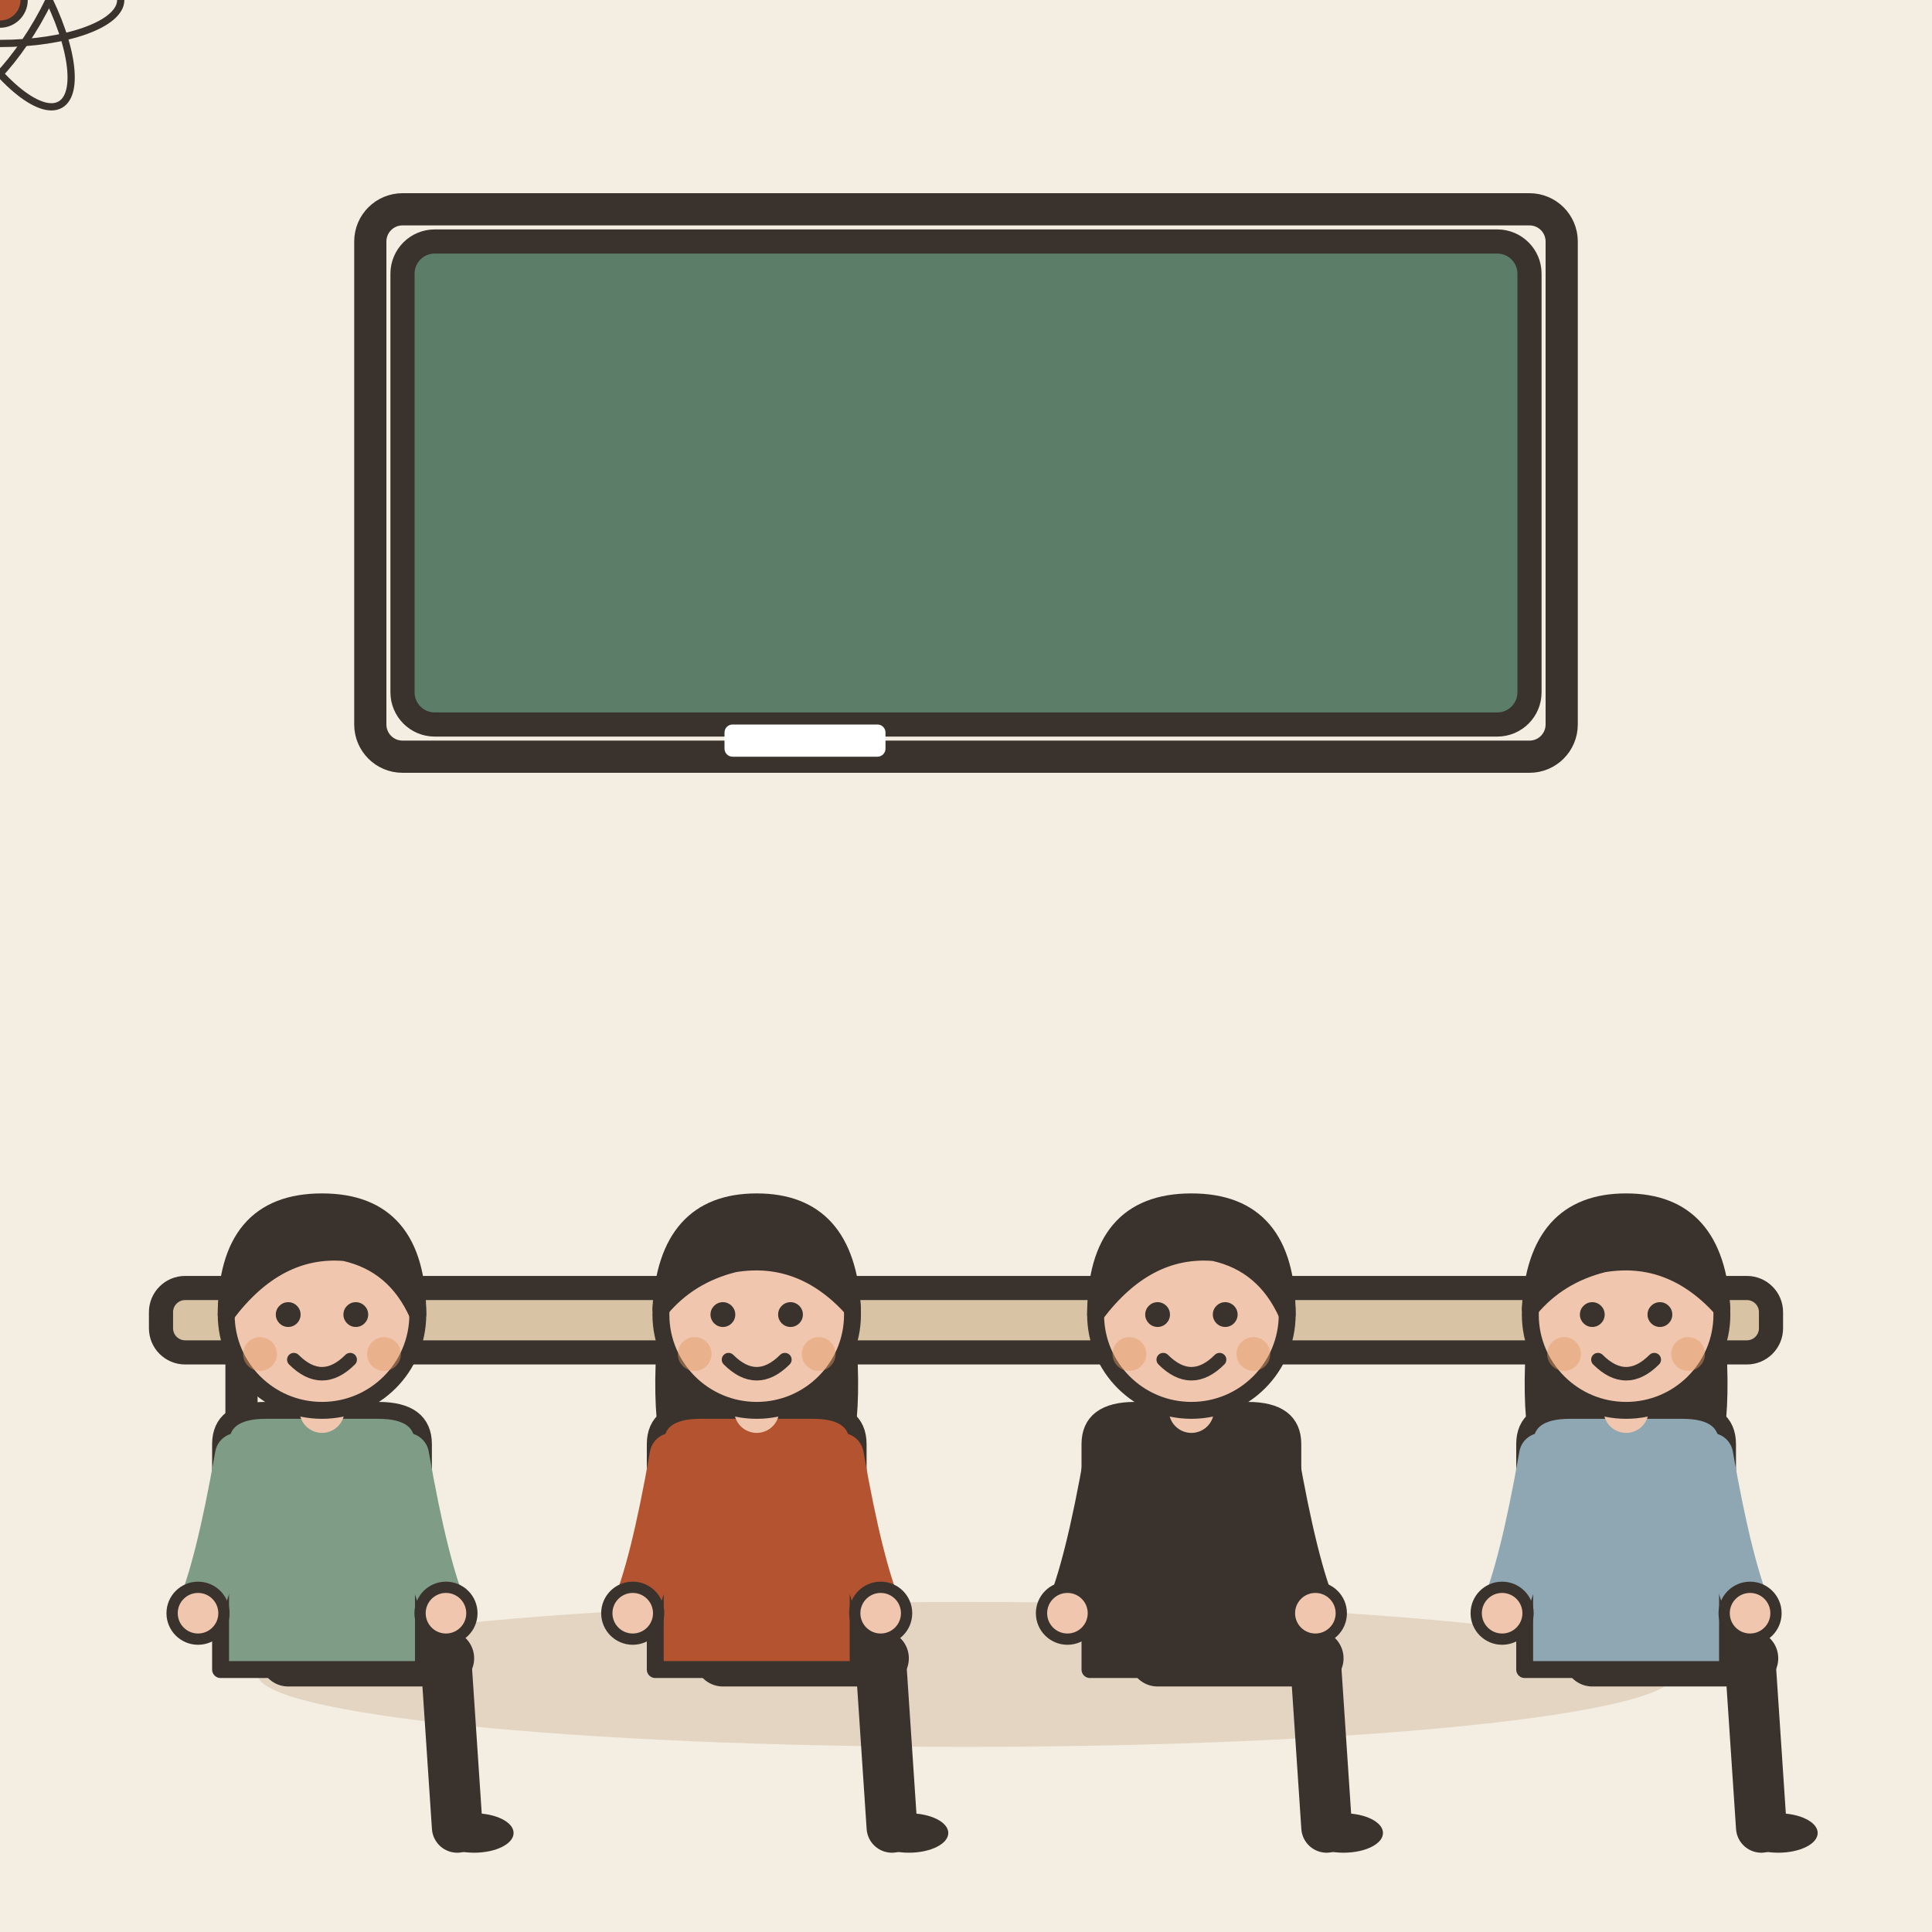
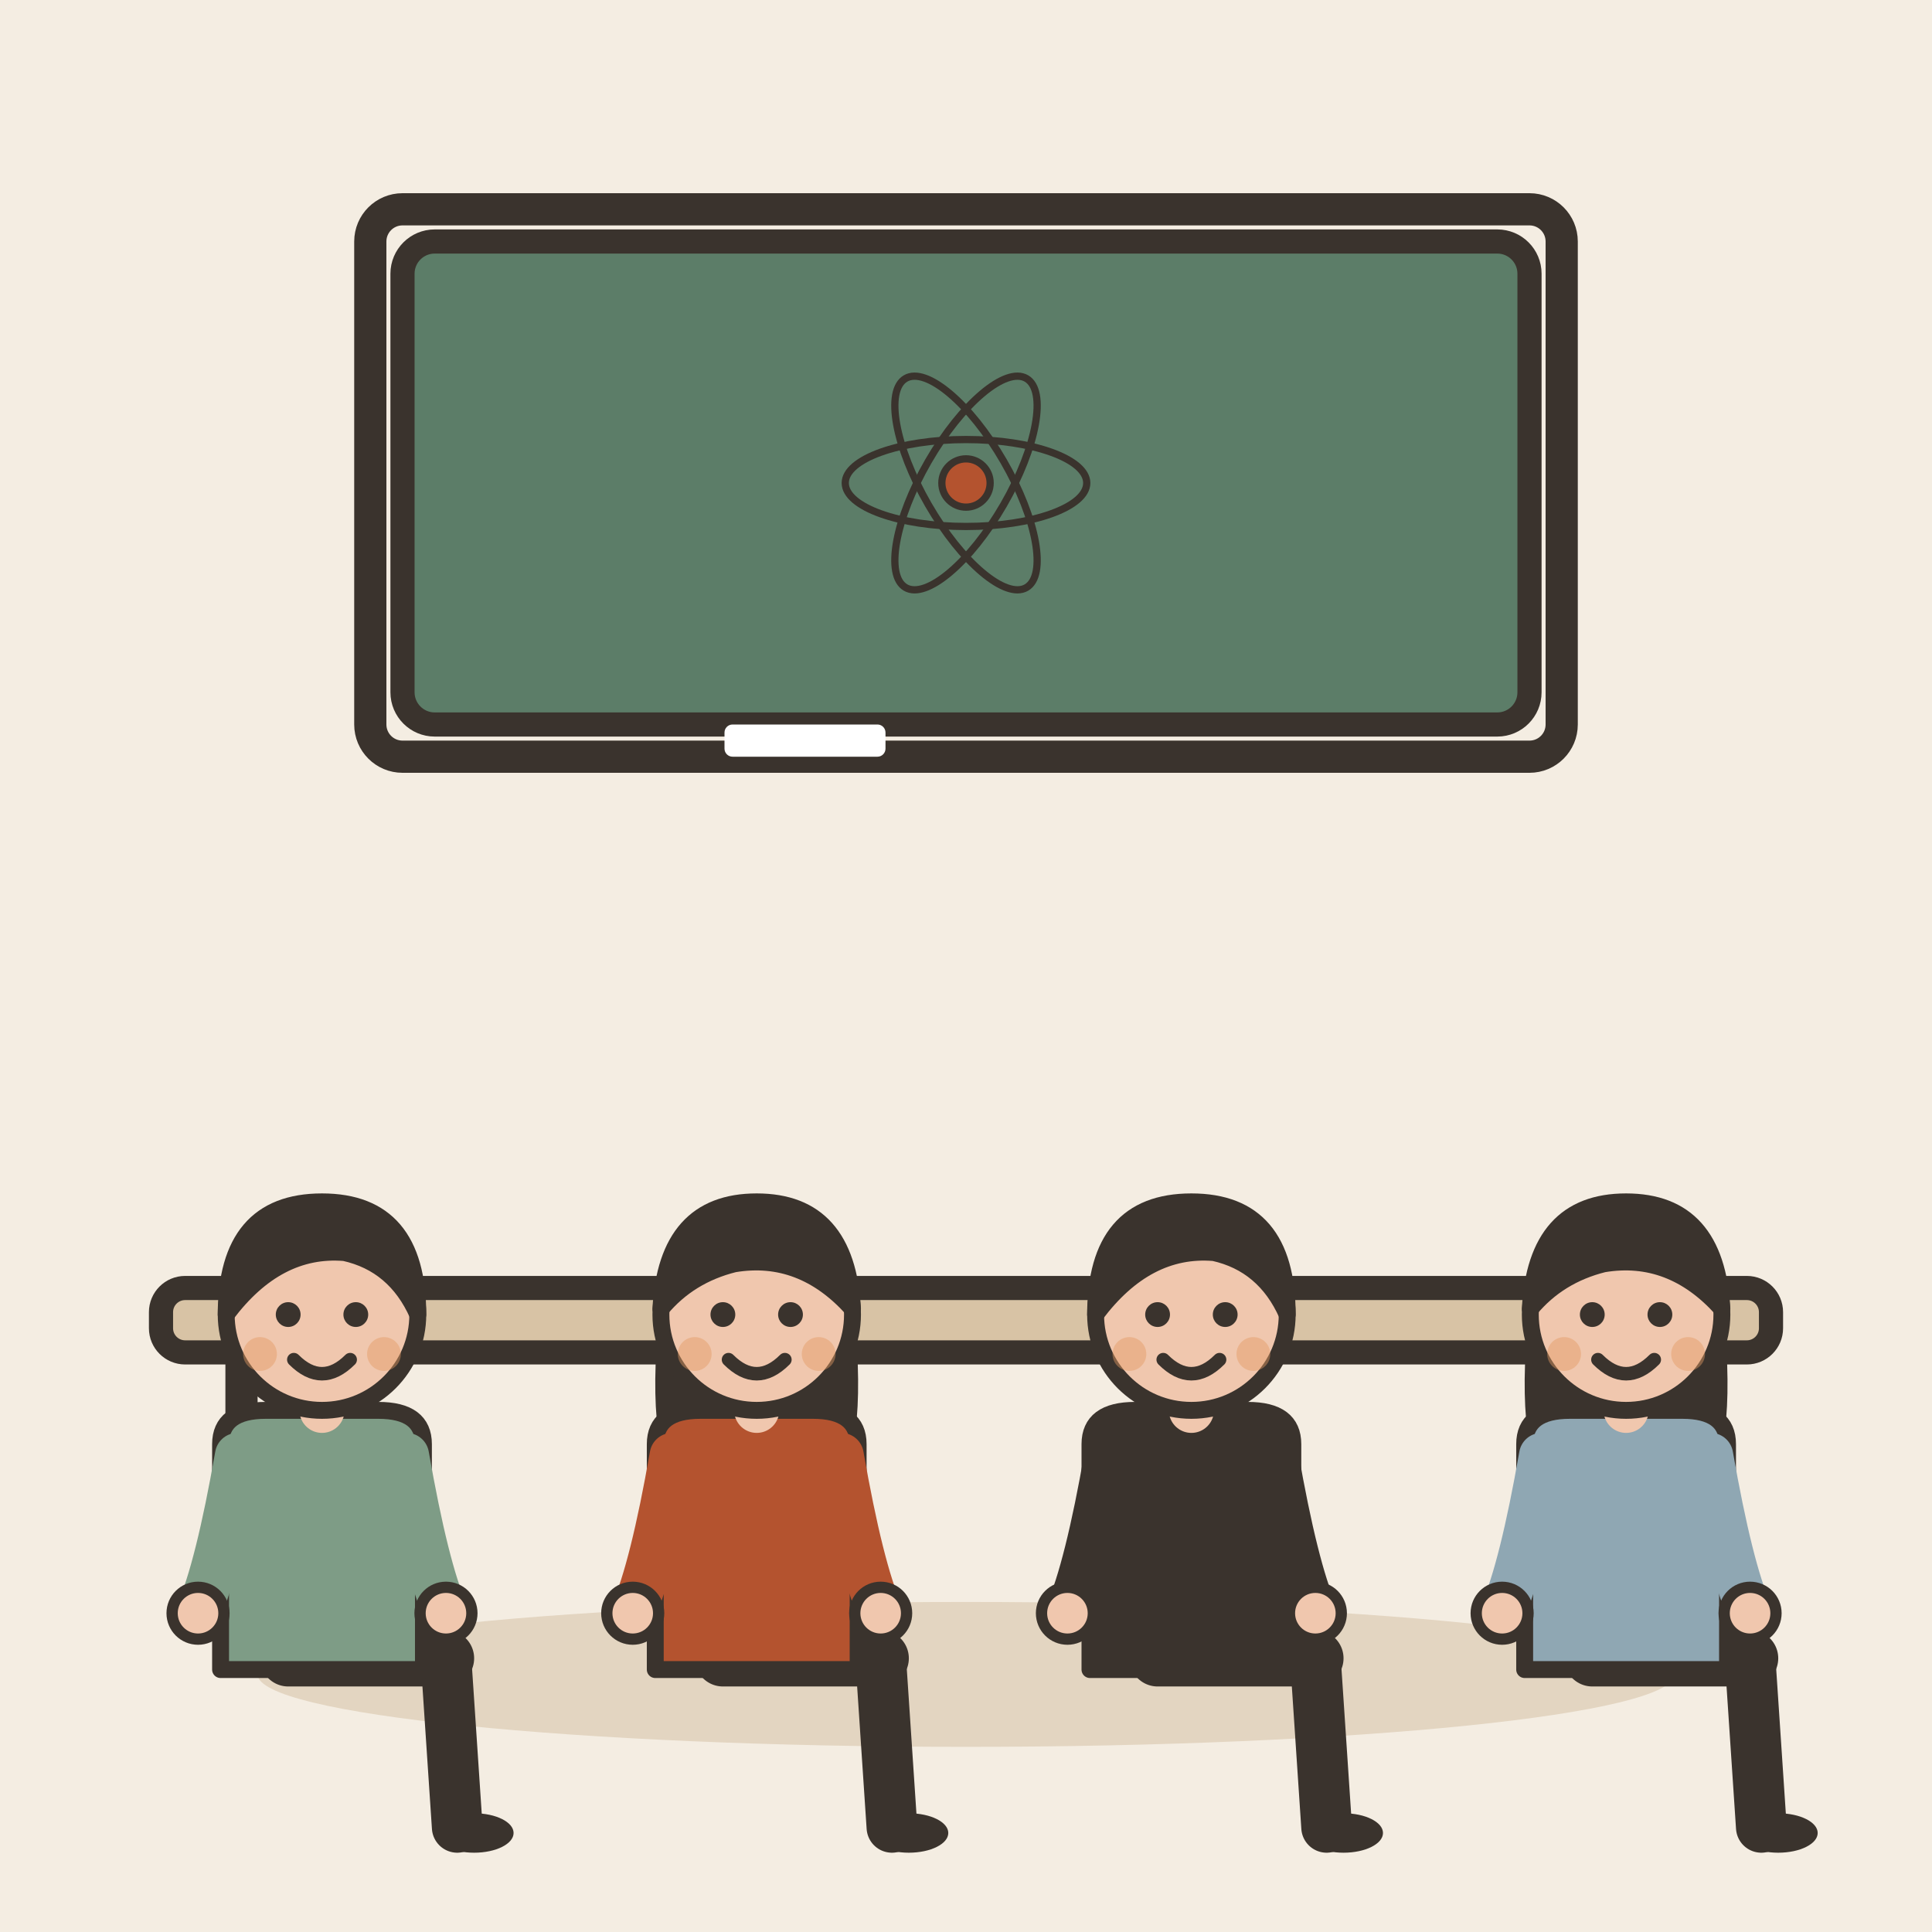
<svg xmlns="http://www.w3.org/2000/svg" viewBox="0 0 240 240" data-style="editorial">
  <rect width="240" height="240" fill="#F4EDE2" />
  <ellipse cx="120" cy="208" rx="88" ry="9" fill="#E3D5C1" />
  <g transform="translate(120 206)">
    <rect x="-100" y="-46" width="200" height="8" rx="3" fill="#D8C3A5" stroke="#3A332D" stroke-width="3" stroke-linecap="round" stroke-linejoin="round" />
    <path d="M-90 -38L-90 0" stroke="#3A332D" stroke-width="4" stroke-linecap="round" fill="none" />
    <path d="M90 -38L90 0" stroke="#3A332D" stroke-width="4" stroke-linecap="round" fill="none" />
  </g>
  <g transform="translate(40 206) scale(0.7 0.7)">
    <path d="M-6 0L22 0" stroke="#3A332D" stroke-width="10" stroke-linecap="round" fill="none" />
    <path d="M22 0L24 30" stroke="#3A332D" stroke-width="9" stroke-linecap="round" fill="none" />
    <ellipse cx="27" cy="31" rx="7" ry="3.5" fill="#3A332D" />
    <g transform="translate(0 40)" />
    <path d="M-18 -38Q-18 -44 -10 -44L10 -44Q18 -44 18 -38L18 2L-18 2Z" fill="#7E9C86" stroke="#3A332D" stroke-width="3" stroke-linecap="round" stroke-linejoin="round" />
    <path d="M-15 -36Q-18.5 -16 -22 -8" fill="none" stroke="#7E9C86" stroke-width="8" stroke-linecap="round" stroke-linejoin="round" />
    <circle cx="-22" cy="-8" r="4.6" fill="#F0C7AE" stroke="#3A332D" stroke-linecap="round" stroke-linejoin="round" stroke-width="2" />
    <path d="M15 -36Q18.5 -16 22 -8" fill="none" stroke="#7E9C86" stroke-width="8" stroke-linecap="round" stroke-linejoin="round" />
    <circle cx="22" cy="-8" r="4.6" fill="#F0C7AE" stroke="#3A332D" stroke-linecap="round" stroke-linejoin="round" stroke-width="2" />
    <path d="M0 -44L0 -48" stroke="#F0C7AE" stroke-width="8" stroke-linecap="round" fill="none" />
    <g transform="translate(0 40)">
      <circle cx="0" cy="-101" r="17" fill="#F0C7AE" stroke="#3A332D" stroke-width="3" stroke-linecap="round" stroke-linejoin="round" />
      <path d="M-17 -101Q-17 -121 0 -121Q17 -121 17 -101Q13 -110 4 -112Q-8 -113 -17 -101Z" fill="#3A332D" stroke="#3A332D" stroke-width="3" stroke-linecap="round" stroke-linejoin="round" />
      <circle cx="-6" cy="-101" r="2.2" fill="#3A332D" />
      <circle cx="6" cy="-101" r="2.2" fill="#3A332D" />
      <path d="M-5 -93Q0 -88 5 -93" fill="none" stroke="#3A332D" stroke-width="2.4" stroke-linecap="round" stroke-linejoin="round" />
      <circle cx="-11" cy="-94" r="3" fill="#E39A62" opacity="0.45" />
      <circle cx="11" cy="-94" r="3" fill="#E39A62" opacity="0.45" />
    </g>
  </g>
  <g transform="translate(94 206) scale(0.7 0.7)">
    <path d="M-6 0L22 0" stroke="#3A332D" stroke-width="10" stroke-linecap="round" fill="none" />
    <path d="M22 0L24 30" stroke="#3A332D" stroke-width="9" stroke-linecap="round" fill="none" />
    <ellipse cx="27" cy="31" rx="7" ry="3.5" fill="#3A332D" />
    <g transform="translate(0 40)">
      <path d="M-17 -104Q-20 -78 -14 -70L-6 -78L6 -78L14 -70Q20 -78 17 -104Z" fill="#3A332D" />
    </g>
    <path d="M-18 -38Q-18 -44 -10 -44L10 -44Q18 -44 18 -38L18 2L-18 2Z" fill="#B4532F" stroke="#3A332D" stroke-width="3" stroke-linecap="round" stroke-linejoin="round" />
    <path d="M-15 -36Q-18.5 -16 -22 -8" fill="none" stroke="#B4532F" stroke-width="8" stroke-linecap="round" stroke-linejoin="round" />
    <circle cx="-22" cy="-8" r="4.6" fill="#F0C7AE" stroke="#3A332D" stroke-linecap="round" stroke-linejoin="round" stroke-width="2" />
    <path d="M15 -36Q18.5 -16 22 -8" fill="none" stroke="#B4532F" stroke-width="8" stroke-linecap="round" stroke-linejoin="round" />
    <circle cx="22" cy="-8" r="4.6" fill="#F0C7AE" stroke="#3A332D" stroke-linecap="round" stroke-linejoin="round" stroke-width="2" />
    <path d="M0 -44L0 -48" stroke="#F0C7AE" stroke-width="8" stroke-linecap="round" fill="none" />
    <g transform="translate(0 40)">
      <circle cx="0" cy="-101" r="17" fill="#F0C7AE" stroke="#3A332D" stroke-width="3" stroke-linecap="round" stroke-linejoin="round" />
      <path d="M-17 -102Q-16 -121 0 -121Q16 -121 17 -102Q8 -112 -4 -110Q-12 -108 -17 -102Z" fill="#3A332D" stroke="#3A332D" stroke-width="3" stroke-linecap="round" stroke-linejoin="round" />
      <circle cx="-6" cy="-101" r="2.2" fill="#3A332D" />
      <circle cx="6" cy="-101" r="2.2" fill="#3A332D" />
      <path d="M-5 -93Q0 -88 5 -93" fill="none" stroke="#3A332D" stroke-width="2.4" stroke-linecap="round" stroke-linejoin="round" />
      <circle cx="-11" cy="-94" r="3" fill="#E39A62" opacity="0.45" />
      <circle cx="11" cy="-94" r="3" fill="#E39A62" opacity="0.45" />
    </g>
  </g>
  <g transform="translate(148 206) scale(0.7 0.7)">
    <path d="M-6 0L22 0" stroke="#3A332D" stroke-width="10" stroke-linecap="round" fill="none" />
    <path d="M22 0L24 30" stroke="#3A332D" stroke-width="9" stroke-linecap="round" fill="none" />
    <ellipse cx="27" cy="31" rx="7" ry="3.5" fill="#3A332D" />
    <g transform="translate(0 40)" />
    <path d="M-18 -38Q-18 -44 -10 -44L10 -44Q18 -44 18 -38L18 2L-18 2Z" fill="#3A332D" stroke="#3A332D" stroke-width="3" stroke-linecap="round" stroke-linejoin="round" />
    <path d="M-15 -36Q-18.5 -16 -22 -8" fill="none" stroke="#3A332D" stroke-width="8" stroke-linecap="round" stroke-linejoin="round" />
    <circle cx="-22" cy="-8" r="4.6" fill="#F0C7AE" stroke="#3A332D" stroke-linecap="round" stroke-linejoin="round" stroke-width="2" />
    <path d="M15 -36Q18.5 -16 22 -8" fill="none" stroke="#3A332D" stroke-width="8" stroke-linecap="round" stroke-linejoin="round" />
    <circle cx="22" cy="-8" r="4.6" fill="#F0C7AE" stroke="#3A332D" stroke-linecap="round" stroke-linejoin="round" stroke-width="2" />
    <path d="M0 -44L0 -48" stroke="#F0C7AE" stroke-width="8" stroke-linecap="round" fill="none" />
    <g transform="translate(0 40)">
      <circle cx="0" cy="-101" r="17" fill="#F0C7AE" stroke="#3A332D" stroke-width="3" stroke-linecap="round" stroke-linejoin="round" />
      <path d="M-17 -101Q-17 -121 0 -121Q17 -121 17 -101Q13 -110 4 -112Q-8 -113 -17 -101Z" fill="#3A332D" stroke="#3A332D" stroke-width="3" stroke-linecap="round" stroke-linejoin="round" />
      <circle cx="-6" cy="-101" r="2.2" fill="#3A332D" />
      <circle cx="6" cy="-101" r="2.2" fill="#3A332D" />
      <path d="M-5 -93Q0 -88 5 -93" fill="none" stroke="#3A332D" stroke-width="2.4" stroke-linecap="round" stroke-linejoin="round" />
      <circle cx="-11" cy="-94" r="3" fill="#E39A62" opacity="0.45" />
      <circle cx="11" cy="-94" r="3" fill="#E39A62" opacity="0.45" />
    </g>
  </g>
  <g transform="translate(202 206) scale(0.7 0.7)">
    <path d="M-6 0L22 0" stroke="#3A332D" stroke-width="10" stroke-linecap="round" fill="none" />
    <path d="M22 0L24 30" stroke="#3A332D" stroke-width="9" stroke-linecap="round" fill="none" />
    <ellipse cx="27" cy="31" rx="7" ry="3.5" fill="#3A332D" />
    <g transform="translate(0 40)">
      <path d="M-17 -104Q-20 -78 -14 -70L-6 -78L6 -78L14 -70Q20 -78 17 -104Z" fill="#3A332D" />
    </g>
    <path d="M-18 -38Q-18 -44 -10 -44L10 -44Q18 -44 18 -38L18 2L-18 2Z" fill="#8FA7B3" stroke="#3A332D" stroke-width="3" stroke-linecap="round" stroke-linejoin="round" />
    <path d="M-15 -36Q-18.5 -16 -22 -8" fill="none" stroke="#8FA7B3" stroke-width="8" stroke-linecap="round" stroke-linejoin="round" />
    <circle cx="-22" cy="-8" r="4.6" fill="#F0C7AE" stroke="#3A332D" stroke-linecap="round" stroke-linejoin="round" stroke-width="2" />
    <path d="M15 -36Q18.5 -16 22 -8" fill="none" stroke="#8FA7B3" stroke-width="8" stroke-linecap="round" stroke-linejoin="round" />
    <circle cx="22" cy="-8" r="4.6" fill="#F0C7AE" stroke="#3A332D" stroke-linecap="round" stroke-linejoin="round" stroke-width="2" />
    <path d="M0 -44L0 -48" stroke="#F0C7AE" stroke-width="8" stroke-linecap="round" fill="none" />
    <g transform="translate(0 40)">
      <circle cx="0" cy="-101" r="17" fill="#F0C7AE" stroke="#3A332D" stroke-width="3" stroke-linecap="round" stroke-linejoin="round" />
      <path d="M-17 -102Q-16 -121 0 -121Q16 -121 17 -102Q8 -112 -4 -110Q-12 -108 -17 -102Z" fill="#3A332D" stroke="#3A332D" stroke-width="3" stroke-linecap="round" stroke-linejoin="round" />
      <circle cx="-6" cy="-101" r="2.2" fill="#3A332D" />
      <circle cx="6" cy="-101" r="2.2" fill="#3A332D" />
      <path d="M-5 -93Q0 -88 5 -93" fill="none" stroke="#3A332D" stroke-width="2.4" stroke-linecap="round" stroke-linejoin="round" />
      <circle cx="-11" cy="-94" r="3" fill="#E39A62" opacity="0.45" />
      <circle cx="11" cy="-94" r="3" fill="#E39A62" opacity="0.45" />
    </g>
  </g>
  <rect x="50" y="30" width="140" height="60" rx="4" fill="#5C7D68" stroke="#3A332D" stroke-width="3" stroke-linecap="round" stroke-linejoin="round" />
  <rect x="46" y="26" width="148" height="68" rx="4" fill="none" stroke="#3A332D" stroke-linecap="round" stroke-linejoin="round" stroke-width="4" />
-   <g transform="translate(0 0) scale(0.3 0.3)">
-     <ellipse cx="0" cy="0" rx="50" ry="18" fill="none" stroke="#3A332D" stroke-linecap="round" stroke-linejoin="round" transform="rotate(0)" stroke-width="3" />
-     <ellipse cx="0" cy="0" rx="50" ry="18" fill="none" stroke="#3A332D" stroke-linecap="round" stroke-linejoin="round" transform="rotate(60)" stroke-width="3" />
-     <ellipse cx="0" cy="0" rx="50" ry="18" fill="none" stroke="#3A332D" stroke-linecap="round" stroke-linejoin="round" transform="rotate(120)" stroke-width="3" />
-     <circle cx="0" cy="0" r="10" fill="#B4532F" stroke="#3A332D" stroke-width="3" stroke-linecap="round" stroke-linejoin="round" />
+   <g transform="translate(120 60)">
+     <g transform="translate(0 0) scale(0.3 0.3)">
+       <ellipse cx="0" cy="0" rx="50" ry="18" fill="none" stroke="#3A332D" stroke-linecap="round" stroke-linejoin="round" transform="rotate(0)" stroke-width="3" />
+       <ellipse cx="0" cy="0" rx="50" ry="18" fill="none" stroke="#3A332D" stroke-linecap="round" stroke-linejoin="round" transform="rotate(60)" stroke-width="3" />
+       <ellipse cx="0" cy="0" rx="50" ry="18" fill="none" stroke="#3A332D" stroke-linecap="round" stroke-linejoin="round" transform="rotate(120)" stroke-width="3" />
+       <circle cx="0" cy="0" r="10" fill="#B4532F" stroke="#3A332D" stroke-width="3" stroke-linecap="round" stroke-linejoin="round" />
+     </g>
  </g>
  <rect x="90" y="90" width="20" height="4" rx="1" fill="#FFFFFF" />
</svg>
